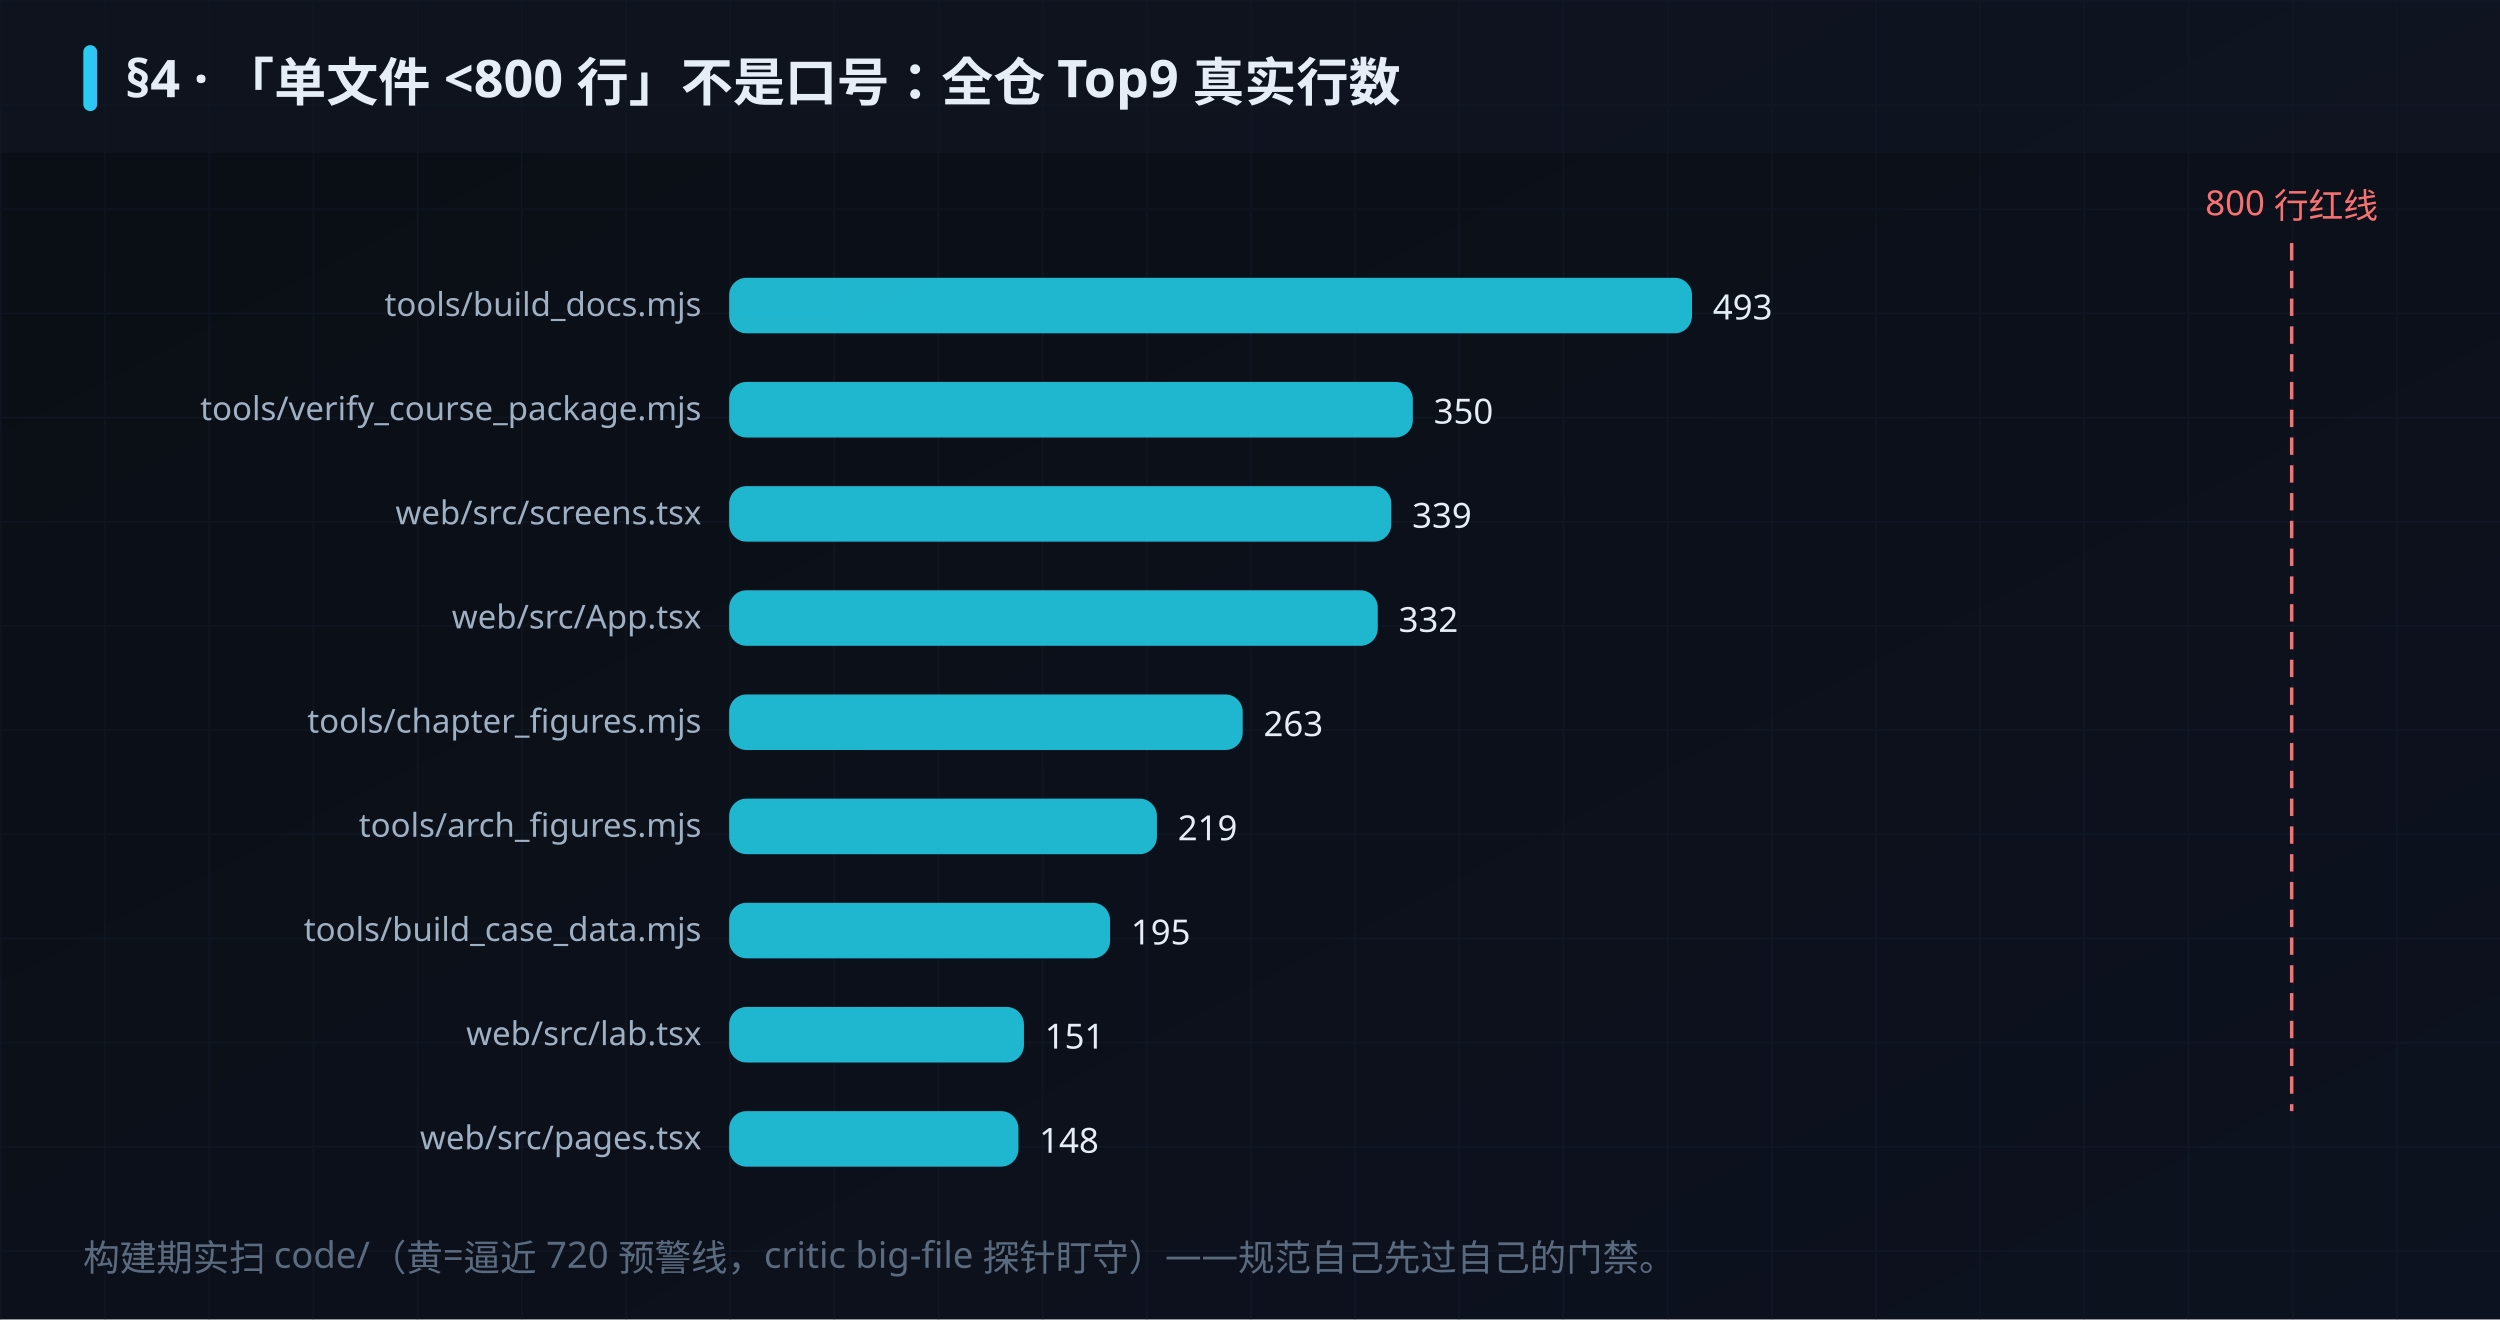
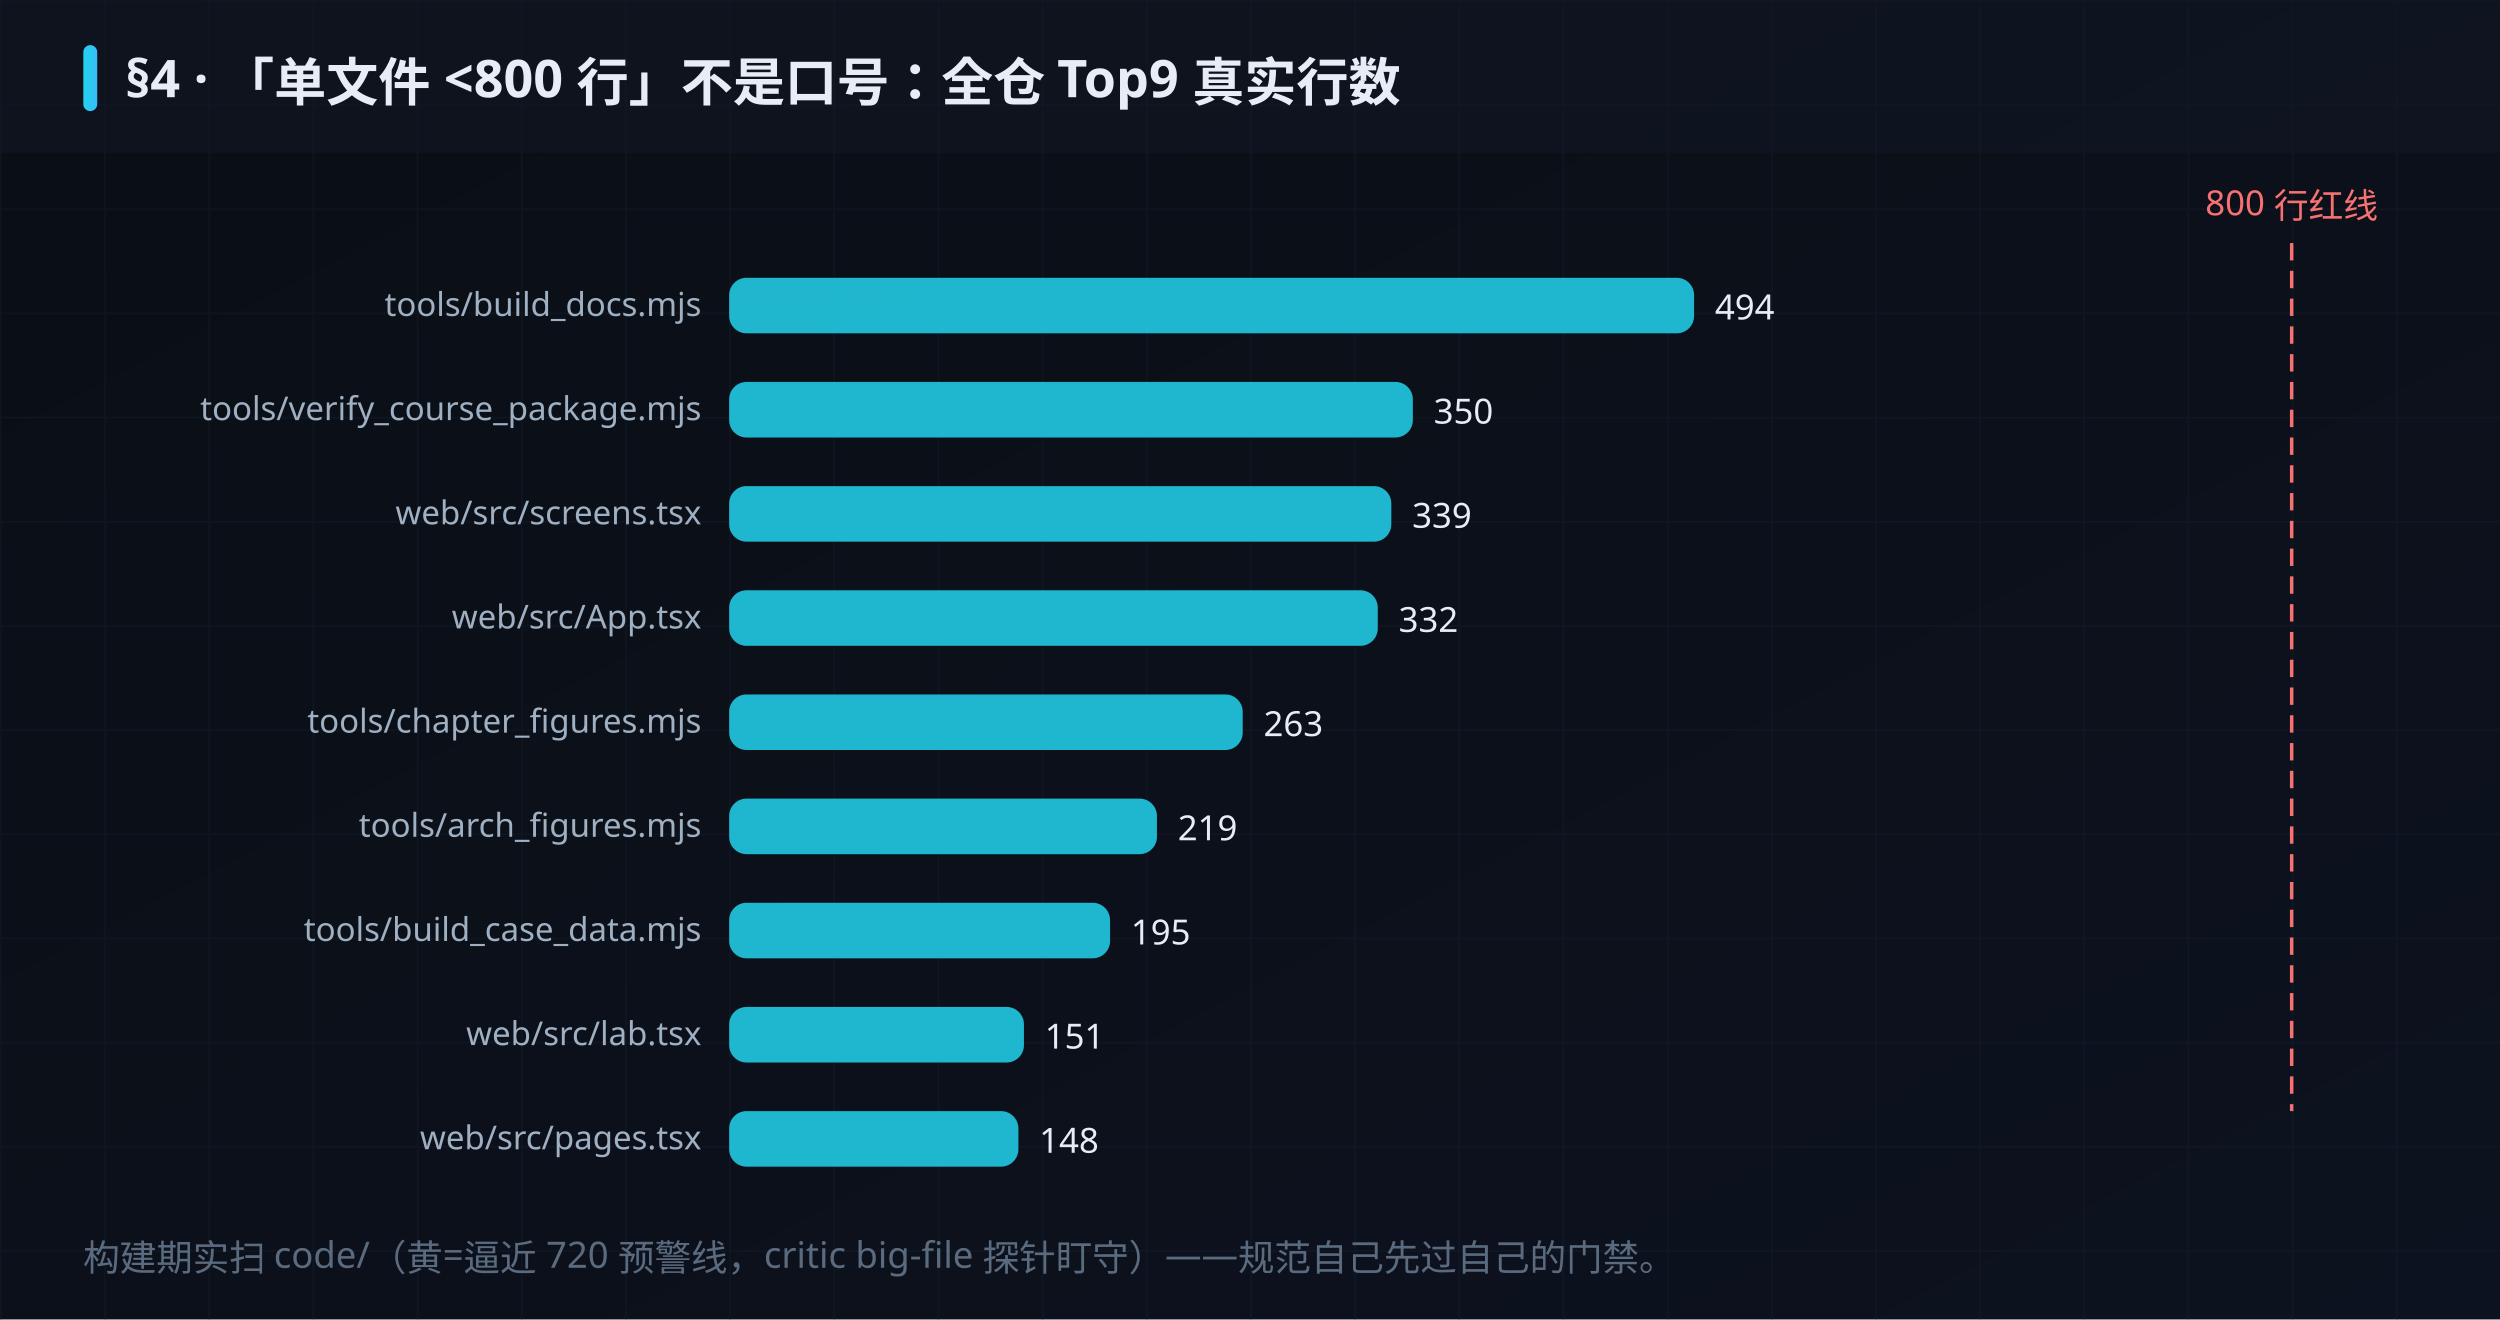
<svg xmlns="http://www.w3.org/2000/svg" viewBox="0 0 720 380" font-family="PingFang SC,Microsoft YaHei,sans-serif">
  <defs>
    <linearGradient id="dbg" x1="0" y1="0" x2="1" y2="1">
      <stop offset="0" stop-color="#0a0e14" />
      <stop offset="1" stop-color="#0d1220" />
    </linearGradient>
    <linearGradient id="dac" x1="0" y1="0" x2="1" y2="0">
      <stop offset="0" stop-color="#22d3ee" />
      <stop offset="1" stop-color="#38bdf8" />
    </linearGradient>
    <pattern id="dgrid" width="30" height="30" patternUnits="userSpaceOnUse">
      <path d="M30 0H0V30" fill="none" stroke="#16202e" stroke-width="1" />
    </pattern>
    <filter id="dsh" x="-20%" y="-20%" width="140%" height="140%">
      <feDropShadow dx="0" dy="1.5" stdDeviation="2.5" flood-color="#000" flood-opacity="0.35" />
    </filter>
  </defs>
  <rect width="720" height="380" fill="url(#dbg)" />
  <rect width="720" height="380" fill="url(#dgrid)" opacity="0.35" />
  <rect x="0" y="0" width="720" height="44" fill="#121826" opacity="0.5" />
  <rect x="24" y="13" width="4" height="19" rx="2" fill="url(#dac)" />
  <text x="36" y="28" font-size="15" font-weight="750" fill="#e6edf6">§4 · 「单文件 &lt;800 行」不是口号：全仓 Top9 真实行数</text>
  <text x="24" y="366" font-size="10.5" fill="#5b6b7f">构建期实扫 code/（黄=逼近 720 预警线，critic big-file 探针盯守）——规范自己先过自己的门禁。</text>
  <line x1="660" y1="70" x2="660" y2="320" stroke="#f87171" stroke-dasharray="5 3" />
  <text x="660" y="62" font-size="10" fill="#f87171" text-anchor="middle">800 行红线</text>
  <text x="202" y="91" font-size="9.5" fill="#9fb0c3" text-anchor="end">tools/build_docs.mjs</text>
-   <rect x="210" y="80" width="277.3" height="16" rx="5" fill="#22d3ee" opacity="0.85" />
-   <text x="493.3" y="92" font-size="10" fill="#e6edf6">493</text>
+   <rect x="210" y="80" width="277.9" height="16" rx="5" fill="#22d3ee" opacity="0.85" />
+   <text x="493.9" y="92" font-size="10" fill="#e6edf6">494</text>
  <text x="202" y="121" font-size="9.5" fill="#9fb0c3" text-anchor="end">tools/verify_course_package.mjs</text>
  <rect x="210" y="110" width="196.9" height="16" rx="5" fill="#22d3ee" opacity="0.85" />
  <text x="412.9" y="122" font-size="10" fill="#e6edf6">350</text>
  <text x="202" y="151" font-size="9.5" fill="#9fb0c3" text-anchor="end">web/src/screens.tsx</text>
  <rect x="210" y="140" width="190.7" height="16" rx="5" fill="#22d3ee" opacity="0.85" />
  <text x="406.7" y="152" font-size="10" fill="#e6edf6">339</text>
  <text x="202" y="181" font-size="9.5" fill="#9fb0c3" text-anchor="end">web/src/App.tsx</text>
  <rect x="210" y="170" width="186.8" height="16" rx="5" fill="#22d3ee" opacity="0.85" />
  <text x="402.8" y="182" font-size="10" fill="#e6edf6">332</text>
  <text x="202" y="211" font-size="9.5" fill="#9fb0c3" text-anchor="end">tools/chapter_figures.mjs</text>
  <rect x="210" y="200" width="147.9" height="16" rx="5" fill="#22d3ee" opacity="0.85" />
  <text x="363.9" y="212" font-size="10" fill="#e6edf6">263</text>
  <text x="202" y="241" font-size="9.5" fill="#9fb0c3" text-anchor="end">tools/arch_figures.mjs</text>
  <rect x="210" y="230" width="123.2" height="16" rx="5" fill="#22d3ee" opacity="0.85" />
  <text x="339.2" y="242" font-size="10" fill="#e6edf6">219</text>
  <text x="202" y="271" font-size="9.5" fill="#9fb0c3" text-anchor="end">tools/build_case_data.mjs</text>
  <rect x="210" y="260" width="109.7" height="16" rx="5" fill="#22d3ee" opacity="0.85" />
  <text x="325.7" y="272" font-size="10" fill="#e6edf6">195</text>
  <text x="202" y="301" font-size="9.5" fill="#9fb0c3" text-anchor="end">web/src/lab.tsx</text>
  <rect x="210" y="290" width="84.9" height="16" rx="5" fill="#22d3ee" opacity="0.85" />
  <text x="300.9" y="302" font-size="10" fill="#e6edf6">151</text>
  <text x="202" y="331" font-size="9.5" fill="#9fb0c3" text-anchor="end">web/src/pages.tsx</text>
  <rect x="210" y="320" width="83.3" height="16" rx="5" fill="#22d3ee" opacity="0.85" />
  <text x="299.3" y="332" font-size="10" fill="#e6edf6">148</text>
</svg>
